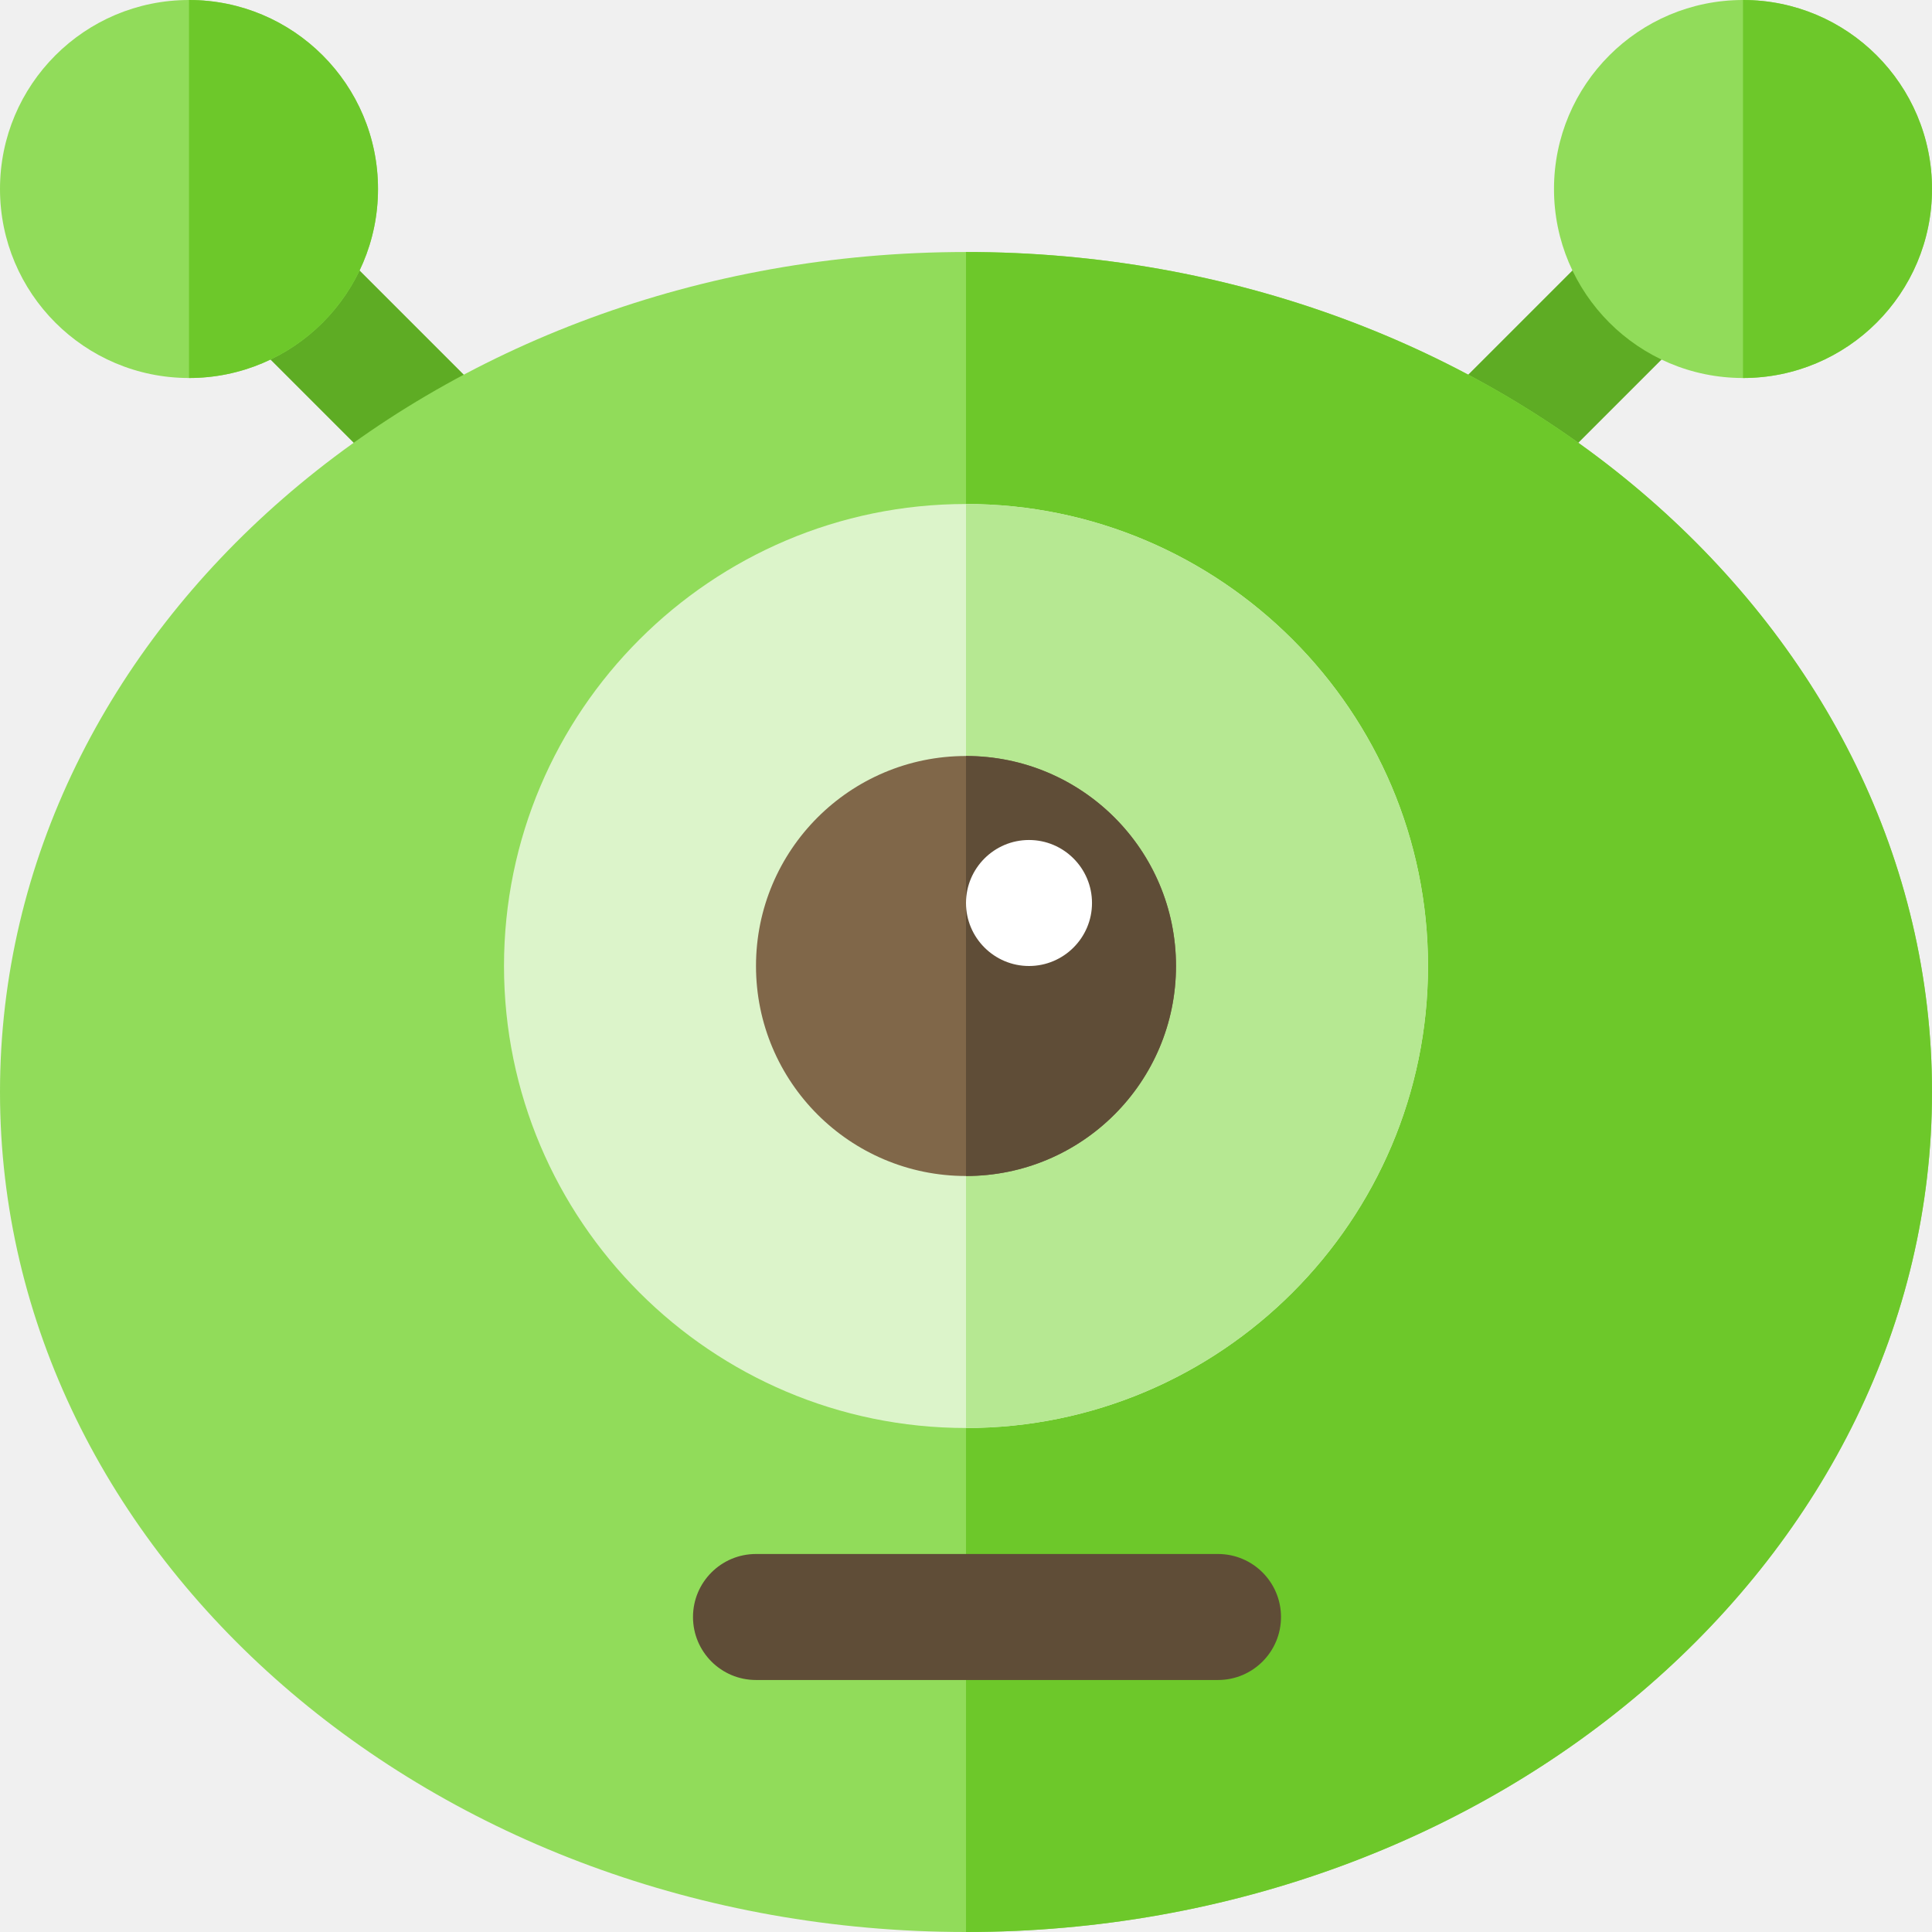
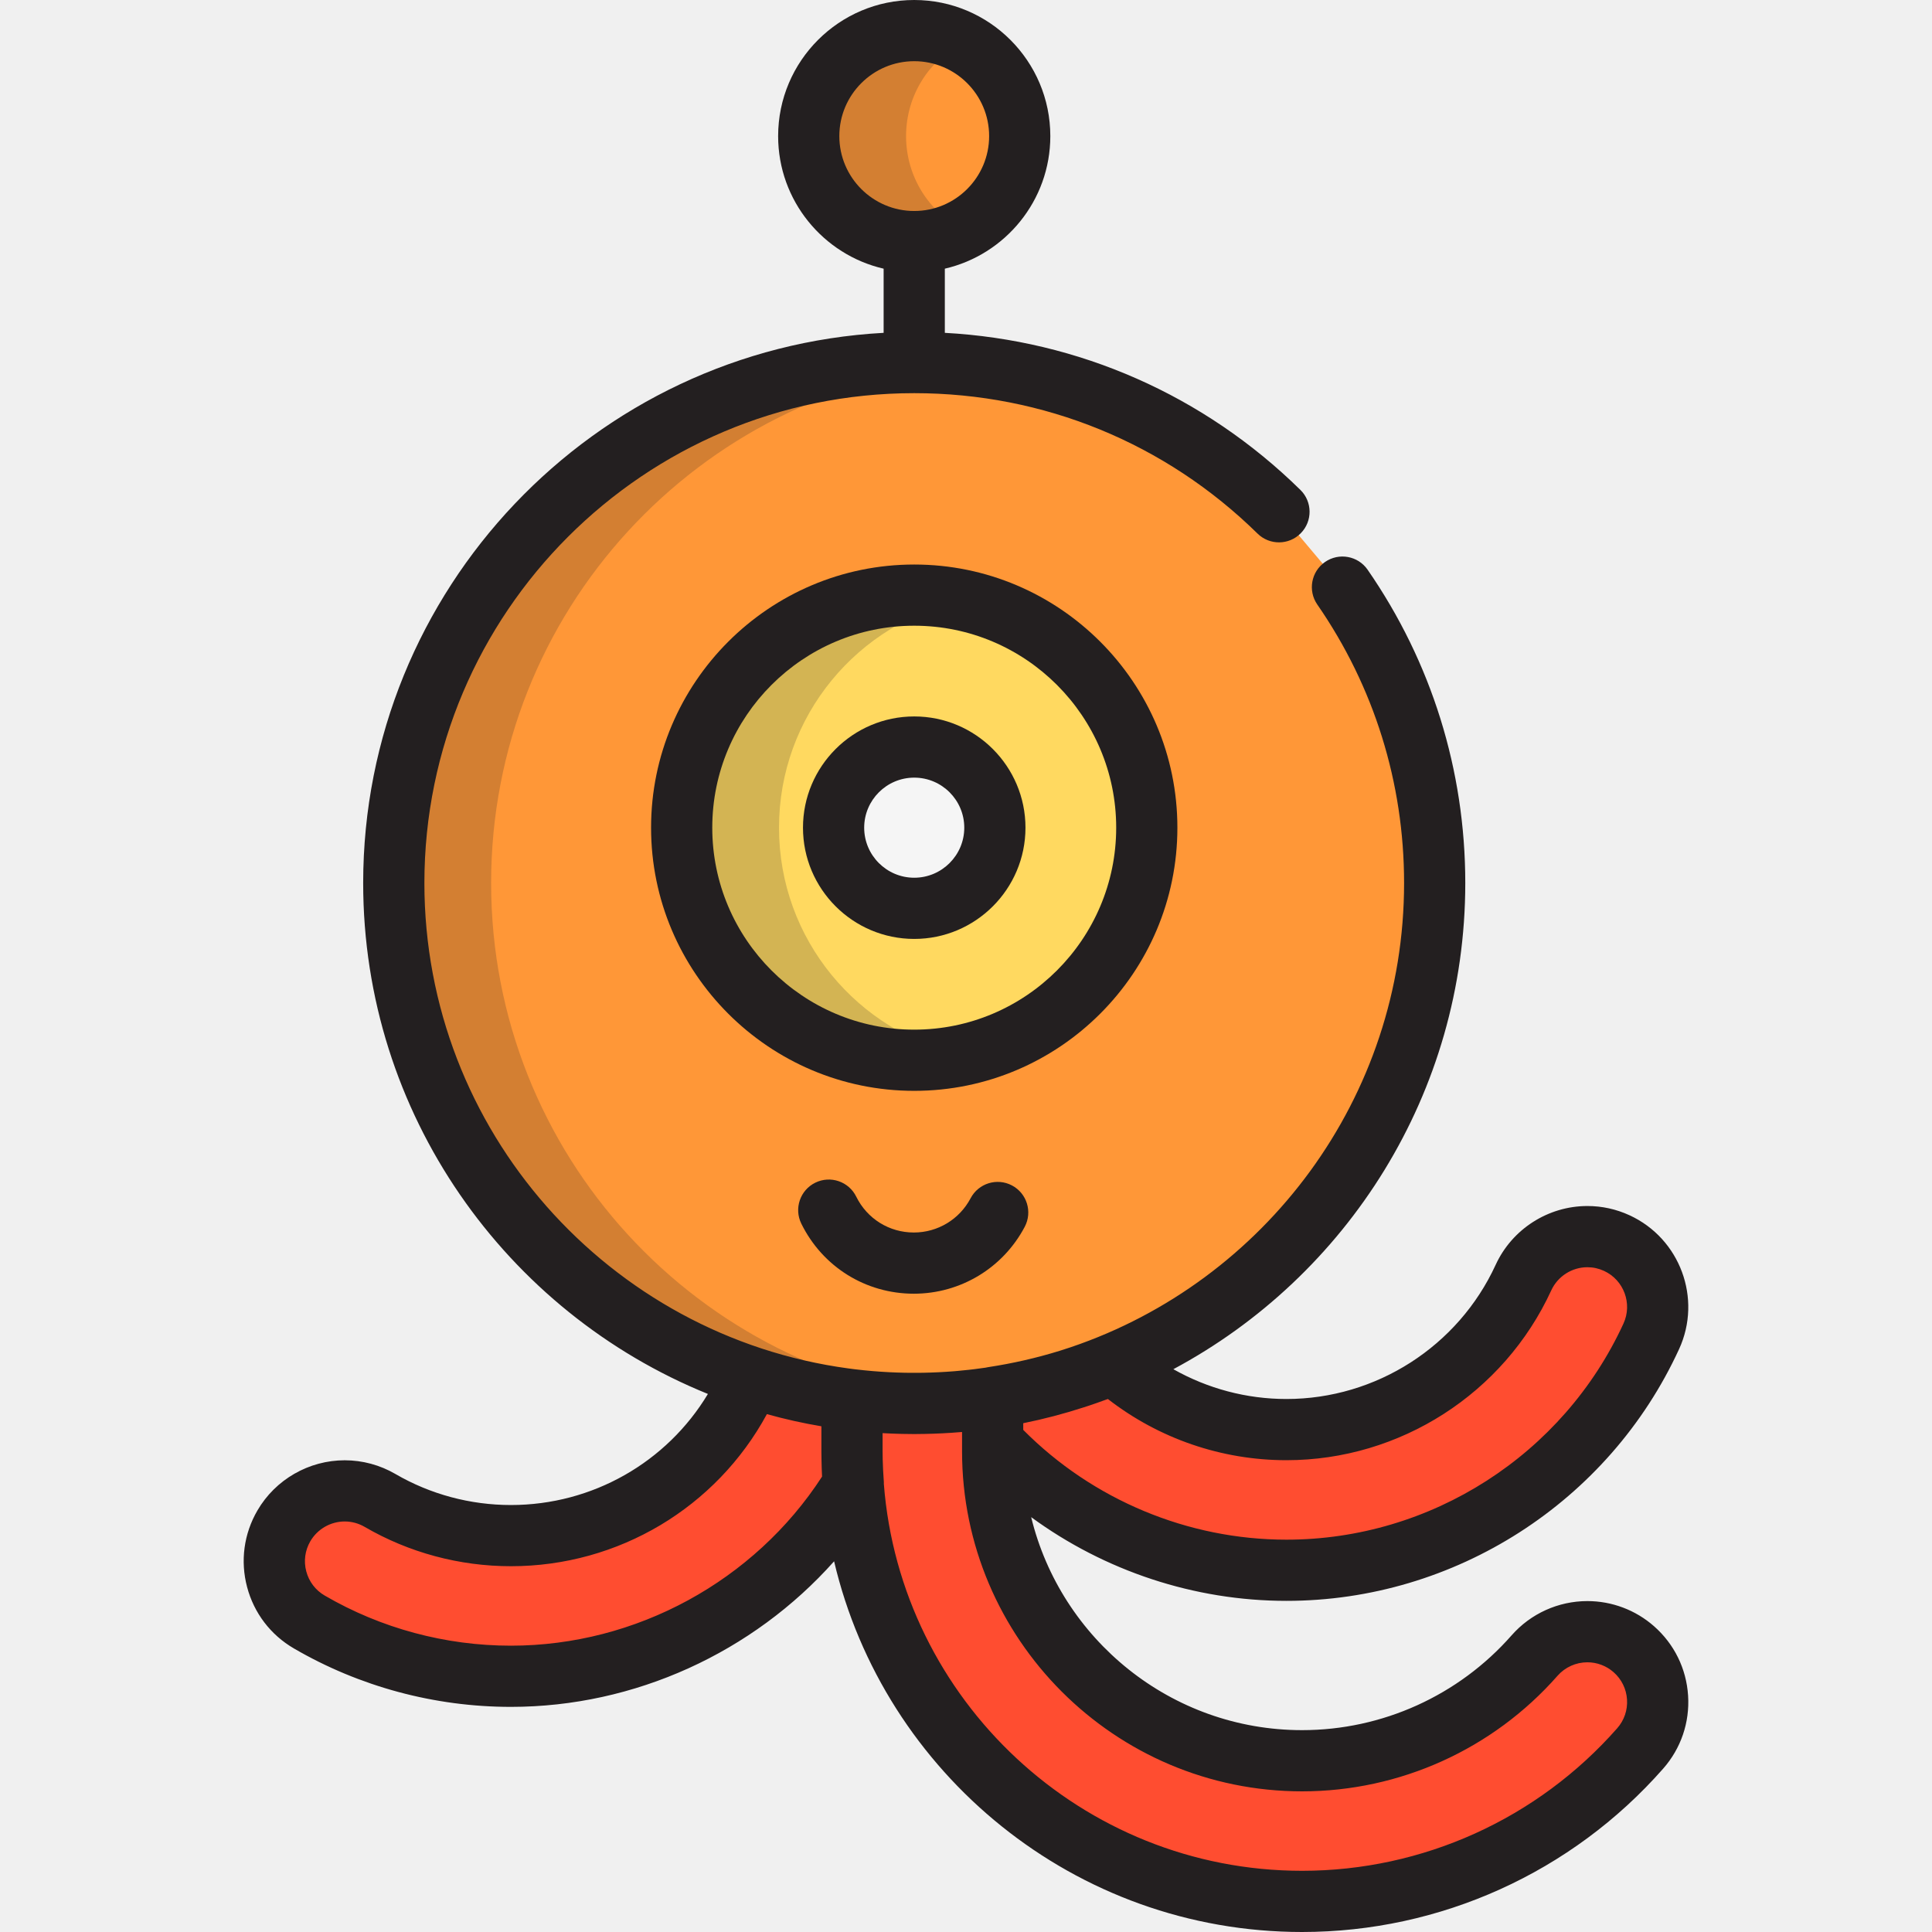
- <svg xmlns="http://www.w3.org/2000/svg" height="800px" width="800px" version="1.1" id="Layer_1" viewBox="0 0 512 512" xml:space="preserve">
+ <svg xmlns="http://www.w3.org/2000/svg" height="800px" width="800px" version="1.1" id="Layer_1" viewBox="0 0 512.001 512.001" xml:space="preserve">
  <g>
-     <path style="fill:#5EAC24;" d="M60.427,84.035l50.204,50.204l23.609-23.609L84.035,60.427L60.427,84.035z" />
-     <path style="fill:#5EAC24;" d="M427.965,60.427l-50.204,50.204l23.609,23.609l50.203-50.205L427.965,60.427z" />
+     <path style="fill:#FF4D30;" d="M428.449,329.425c-9.354-4.298-20.419-0.197-24.716,9.157   c-11.239,24.468-35.894,40.279-62.808,40.279c-17.086,0-33.332-6.316-45.838-17.41c-10.118,4.198-20.856,7.192-32.022,8.878v11.867   h-0.001v0.001c19.972,21.476,48.082,33.941,77.861,33.941c41.432,0,79.382-24.334,96.683-61.995   C441.905,344.788,437.805,333.723,428.449,329.425z" />
+     <path style="fill:#FF4D30;" d="M432.98,437.058c-7.729-6.798-19.507-6.046-26.305,1.684c-15.58,17.714-38.034,27.874-61.602,27.874   c-45.221,0-82.008-36.79-82.008-82.009v-14.233c-6.779,1.025-13.719,1.559-20.783,1.559c-5.583,0-11.086-0.342-16.495-0.987v13.661   c0,65.774,53.513,119.286,119.286,119.286c34.282,0,66.935-14.772,89.592-40.53C441.463,455.634,440.71,443.857,432.98,437.058z" />
+     <path style="fill:#FF4D30;" d="M225.787,384.606v-13.661c0,0-0.143-0.017,0,0c-9.407-1.091-18.098-3.078-26.831-5.966   c-10.69,25.15-35.517,41.974-63.553,41.974c-12.212,0-24.206-3.223-34.683-9.323c-8.896-5.18-20.306-2.167-25.484,6.732   c-5.179,8.896-2.166,20.304,6.732,25.482c16.164,9.41,34.642,14.386,53.436,14.386c37.806,0,71.818-19.895,90.74-50.867   C225.932,390.469,225.787,387.554,225.787,384.606z" />
  </g>
-   <path style="fill:#91DC5A;" d="M256,512C114.843,512,0,412.135,0,289.391S114.843,66.783,256,66.783s256,99.864,256,222.609  S397.157,512,256,512z" />
-   <path style="fill:#6DC82A;" d="M512,289.391c0-122.744-114.843-222.609-256-222.609V512C397.157,512,512,412.135,512,289.391z" />
-   <path style="fill:#DCF4CA;" d="M256,133.565c-67.511,0-122.435,54.934-122.435,122.435S188.489,378.435,256,378.435  S378.435,323.5,378.435,256S323.511,133.565,256,133.565z" />
-   <path style="fill:#B6E892;" d="M378.435,256c0-67.501-54.924-122.435-122.435-122.435v244.87  C323.511,378.435,378.435,323.5,378.435,256z" />
-   <circle style="fill:#806749;" cx="256" cy="256" r="55.652" />
-   <path style="fill:#5F4D37;" d="M311.652,256c0-30.736-24.917-55.652-55.652-55.652v111.304  C286.736,311.652,311.652,286.736,311.652,256z" />
-   <path style="fill:#FFFFFF;" d="M272.696,256c-9.208,0-16.696-7.492-16.696-16.696s7.487-16.696,16.696-16.696  c9.208,0,16.696,7.492,16.696,16.696S281.904,256,272.696,256z" />
-   <path style="fill:#5F4D37;" d="M322.783,445.217H200.348c-9.223,0-16.696-7.473-16.696-16.696s7.473-16.696,16.696-16.696h122.435  c9.223,0,16.696,7.473,16.696,16.696S332.005,445.217,322.783,445.217z" />
-   <circle style="fill:#91DC5A;" cx="50.087" cy="50.087" r="50.087" />
-   <path style="fill:#6DC82A;" d="M100.174,50.087C100.174,22.424,77.749,0,50.087,0v100.174  C77.749,100.174,100.174,77.749,100.174,50.087z" />
-   <circle style="fill:#91DC5A;" cx="461.913" cy="50.087" r="50.087" />
-   <path style="fill:#6DC82A;" d="M512,50.087C512,22.424,489.576,0,461.913,0v100.174C489.576,100.174,512,77.749,512,50.087z" />
+   <path style="fill:#FF9737;" d="M355.765,155.597c15.412,22.264,24.441,49.283,24.441,78.41c0,76.172-61.749,137.925-137.923,137.925  s-137.926-61.752-137.926-137.925c0-76.175,61.75-137.925,137.925-137.925c37.648,0,71.774,15.084,96.662,39.539" />
+   <circle style="fill:#FFD960;" cx="242.284" cy="219.34" r="61.635" />
+   <circle style="fill:#F5F5F5;" cx="242.284" cy="219.34" r="21.372" />
+   <circle style="fill:#FF9737;" cx="242.284" cy="36.067" r="27.958" />
+   <g style="opacity:0.2;">
+     <path style="fill:#231F20;" d="M130.153,234.007c0-71.826,54.904-130.818,125.032-137.32c-4.249-0.395-8.551-0.605-12.903-0.605   c-76.175,0-137.925,61.75-137.925,137.925c0,76.172,61.75,137.925,137.925,137.925c4.349,0,8.65-0.211,12.898-0.605   C185.054,364.822,130.153,305.83,130.153,234.007z" />
+   </g>
+   <g style="opacity:0.2;">
+     <path style="fill:#231F20;" d="M206.446,219.346c0-29.614,20.889-54.339,48.733-60.27c-4.16-0.885-8.473-1.362-12.898-1.362   c-34.038,0-61.631,27.594-61.631,61.632c0,34.036,27.593,61.631,61.631,61.631c4.425,0,8.738-0.476,12.898-1.362   C227.335,273.684,206.446,248.957,206.446,219.346z" />
+   </g>
+   <g style="opacity:0.2;">
+     <path style="fill:#231F20;" d="M240.119,36.067c0-10.788,6.113-20.142,15.06-24.803c-3.86-2.011-8.245-3.155-12.898-3.155   c-15.441,0-27.958,12.516-27.958,27.958c0,15.44,12.517,27.957,27.958,27.957c4.653,0,9.037-1.144,12.898-3.155   C246.232,56.207,240.119,46.853,240.119,36.067z" />
+   </g>
+   <g>
+     <path style="fill:#231F20;" d="M447.362,449.344c-0.456-7.13-3.663-13.655-9.027-18.375c-4.886-4.298-11.157-6.664-17.659-6.664   c-7.691,0-15.014,3.31-20.09,9.082c-14.041,15.964-34.275,25.12-55.514,25.12c-34.736,0-63.935-24.097-71.8-56.449   c19.491,14.266,43.235,22.187,67.653,22.187c44.59,0,85.433-26.189,104.05-66.719c6.155-13.401,0.261-29.312-13.141-35.471   c-3.533-1.623-7.286-2.447-11.153-2.447c-10.421,0-19.966,6.118-24.316,15.587c-9.922,21.599-31.684,35.555-55.439,35.555   c-10.585,0-20.889-2.76-29.974-7.897c45.997-24.613,77.363-73.133,77.363-128.847c0-29.854-8.95-58.565-25.882-83.026   c-2.547-3.682-7.599-4.601-11.282-2.052c-3.682,2.548-4.601,7.599-2.052,11.282c15.046,21.736,22.999,47.254,22.999,73.796   c0,57.029-36.963,105.586-88.19,122.972c-0.179,0.061-0.361,0.117-0.542,0.177c-0.829,0.278-1.661,0.551-2.497,0.813   c-6.18,1.91-12.539,3.365-19.014,4.343c-0.219,0.034-0.436,0.079-0.649,0.129c-0.109,0.016-0.218,0.03-0.328,0.046   c-0.919,0.132-1.839,0.258-2.762,0.371c-0.454,0.055-0.909,0.106-1.364,0.157c-0.952,0.106-1.906,0.201-2.862,0.286   c-0.351,0.031-0.703,0.066-1.055,0.094c-2.693,0.216-5.399,0.35-8.113,0.4c-0.259,0.005-0.519,0.007-0.777,0.01   c-1.198,0.015-2.398,0.014-3.598-0.003c-0.178-0.002-0.357-0.003-0.534-0.007c-2.842-0.054-5.69-0.2-8.537-0.44   c-0.094-0.008-0.188-0.017-0.283-0.025c-1.343-0.116-2.684-0.253-4.026-0.411c-0.197-0.023-0.395-0.044-0.591-0.068   c-0.519-0.062-1.035-0.134-1.551-0.202c-63.353-8.555-112.357-62.978-112.357-128.639c0-71.581,58.235-129.816,129.816-129.816   c34.246,0,66.556,13.217,90.978,37.214c3.197,3.14,8.329,3.094,11.466-0.101c3.139-3.195,3.093-8.328-0.101-11.467   c-25.539-25.093-58.744-39.7-94.237-41.634V71.202c15.993-3.69,27.957-18.037,27.957-35.136C278.346,16.179,262.167,0,242.28,0   c-19.887,0-36.067,16.179-36.067,36.067c0,17.098,11.965,31.446,27.958,35.136v17.001   c-76.766,4.223-137.925,68.003-137.925,145.805c0,61.199,37.845,113.718,91.358,135.404c-10.903,18.114-30.58,29.434-52.204,29.434   c-10.782,0-21.364-2.843-30.603-8.221c-4.085-2.379-8.732-3.636-13.441-3.636c-9.496,0-18.36,5.094-23.132,13.295   c-3.595,6.174-4.57,13.378-2.745,20.285s6.231,12.69,12.405,16.284c17.403,10.131,37.292,15.486,57.515,15.486   c32.824,0,64.137-14.419,85.646-38.577c13.219,56.242,63.807,98.238,124.023,98.238c36.61,0,71.486-15.776,95.68-43.282   C445.472,463.354,447.819,456.473,447.362,449.344z M222.432,36.067c0-10.945,8.904-19.85,19.85-19.85   c10.944,0,19.849,8.904,19.849,19.85s-8.904,19.849-19.849,19.849C231.336,55.916,222.432,47.012,222.432,36.067z M293.603,370.752   c13.51,10.491,30.127,16.217,47.322,16.217c30.073,0,57.618-17.665,70.176-45.002c1.714-3.73,5.474-6.14,9.579-6.14   c1.514,0,2.989,0.325,4.384,0.965c5.277,2.425,7.597,8.689,5.174,13.965c-15.981,34.791-51.039,57.272-89.314,57.272   c-26.134,0-51.377-10.567-69.753-29.094v-1.769c5.485-1.105,10.857-2.523,16.101-4.226c0.484-0.156,0.969-0.311,1.451-0.472   c1.294-0.435,2.58-0.885,3.857-1.356C292.921,370.987,293.266,370.879,293.603,370.752z M135.403,436.123   c-17.361,0-34.429-4.594-49.357-13.285c-2.431-1.415-4.166-3.692-4.883-6.411c-0.719-2.719-0.335-5.554,1.081-7.985   c1.88-3.229,5.373-5.236,9.117-5.236c1.844,0,3.669,0.495,5.28,1.434c11.714,6.82,25.118,10.424,38.763,10.424   c28.558,0,54.446-15.601,67.831-40.304c4.802,1.338,9.594,2.408,14.444,3.224v6.623c0,0.773,0.012,1.561,0.03,2.361   c0.027,1.453,0.071,2.902,0.146,4.343C199.893,419.016,168.541,436.123,135.403,436.123z M428.577,458.006   c-21.117,24.008-51.554,37.777-83.504,37.777c-58.403,0-106.43-45.266-110.845-102.555c-0.002-0.151,0.013-0.303,0.002-0.454   c-0.165-2.268-0.265-4.252-0.308-6.107c-0.013-0.685-0.026-1.372-0.026-2.061v-4.808c0.051,0.003,0.102,0.003,0.151,0.007   c1.639,0.092,3.286,0.158,4.939,0.195c0.258,0.005,0.517,0.005,0.775,0.01c0.839,0.014,1.678,0.032,2.52,0.032   c0.491,0,0.98-0.014,1.469-0.018c0.425-0.004,0.849-0.009,1.272-0.016c3.179-0.058,6.331-0.219,9.458-0.479   c0.158-0.013,0.316-0.018,0.474-0.032v5.112c0,49.691,40.427,90.118,90.117,90.118c25.899,0,50.571-11.164,67.691-30.627   c1.998-2.271,4.882-3.574,7.912-3.574c2.557,0,5.025,0.932,6.948,2.624c2.113,1.857,3.374,4.427,3.555,7.234   C431.359,453.186,430.434,455.895,428.577,458.006z" />
+     <path style="fill:#231F20;" d="M312.021,219.346c0-38.455-31.286-69.741-69.74-69.741c-38.455,0-69.74,31.286-69.74,69.741   s31.286,69.74,69.74,69.74S312.021,257.801,312.021,219.346z M242.281,272.868c-29.513,0-53.523-24.01-53.523-53.523   s24.011-53.524,53.523-53.524c29.513,0,53.523,24.01,53.523,53.524C295.804,248.859,271.794,272.868,242.281,272.868z" />
+     <path style="fill:#231F20;" d="M242.281,189.864c-16.256,0-29.481,13.224-29.481,29.481c0,16.255,13.226,29.48,29.481,29.48   c16.255,0,29.48-13.224,29.48-29.48S258.536,189.864,242.281,189.864z M242.281,232.608c-7.314,0-13.264-5.949-13.264-13.263   s5.951-13.264,13.264-13.264c7.313,0,13.263,5.949,13.263,13.264C255.545,226.659,249.594,232.608,242.281,232.608z" />
+     <path style="fill:#231F20;" d="M257.226,317.541c-2.956,5.605-8.724,9.087-15.052,9.087c-6.529,0-12.378-3.643-15.265-9.506   c-1.977-4.019-6.839-5.672-10.856-3.694c-4.017,1.977-5.672,6.838-3.694,10.856c5.635,11.449,17.059,18.562,29.814,18.562   c12.362,0,23.625-6.797,29.396-17.739c2.09-3.961,0.571-8.865-3.389-10.954C264.22,312.063,259.316,313.581,257.226,317.541z" />
+   </g>
</svg>
